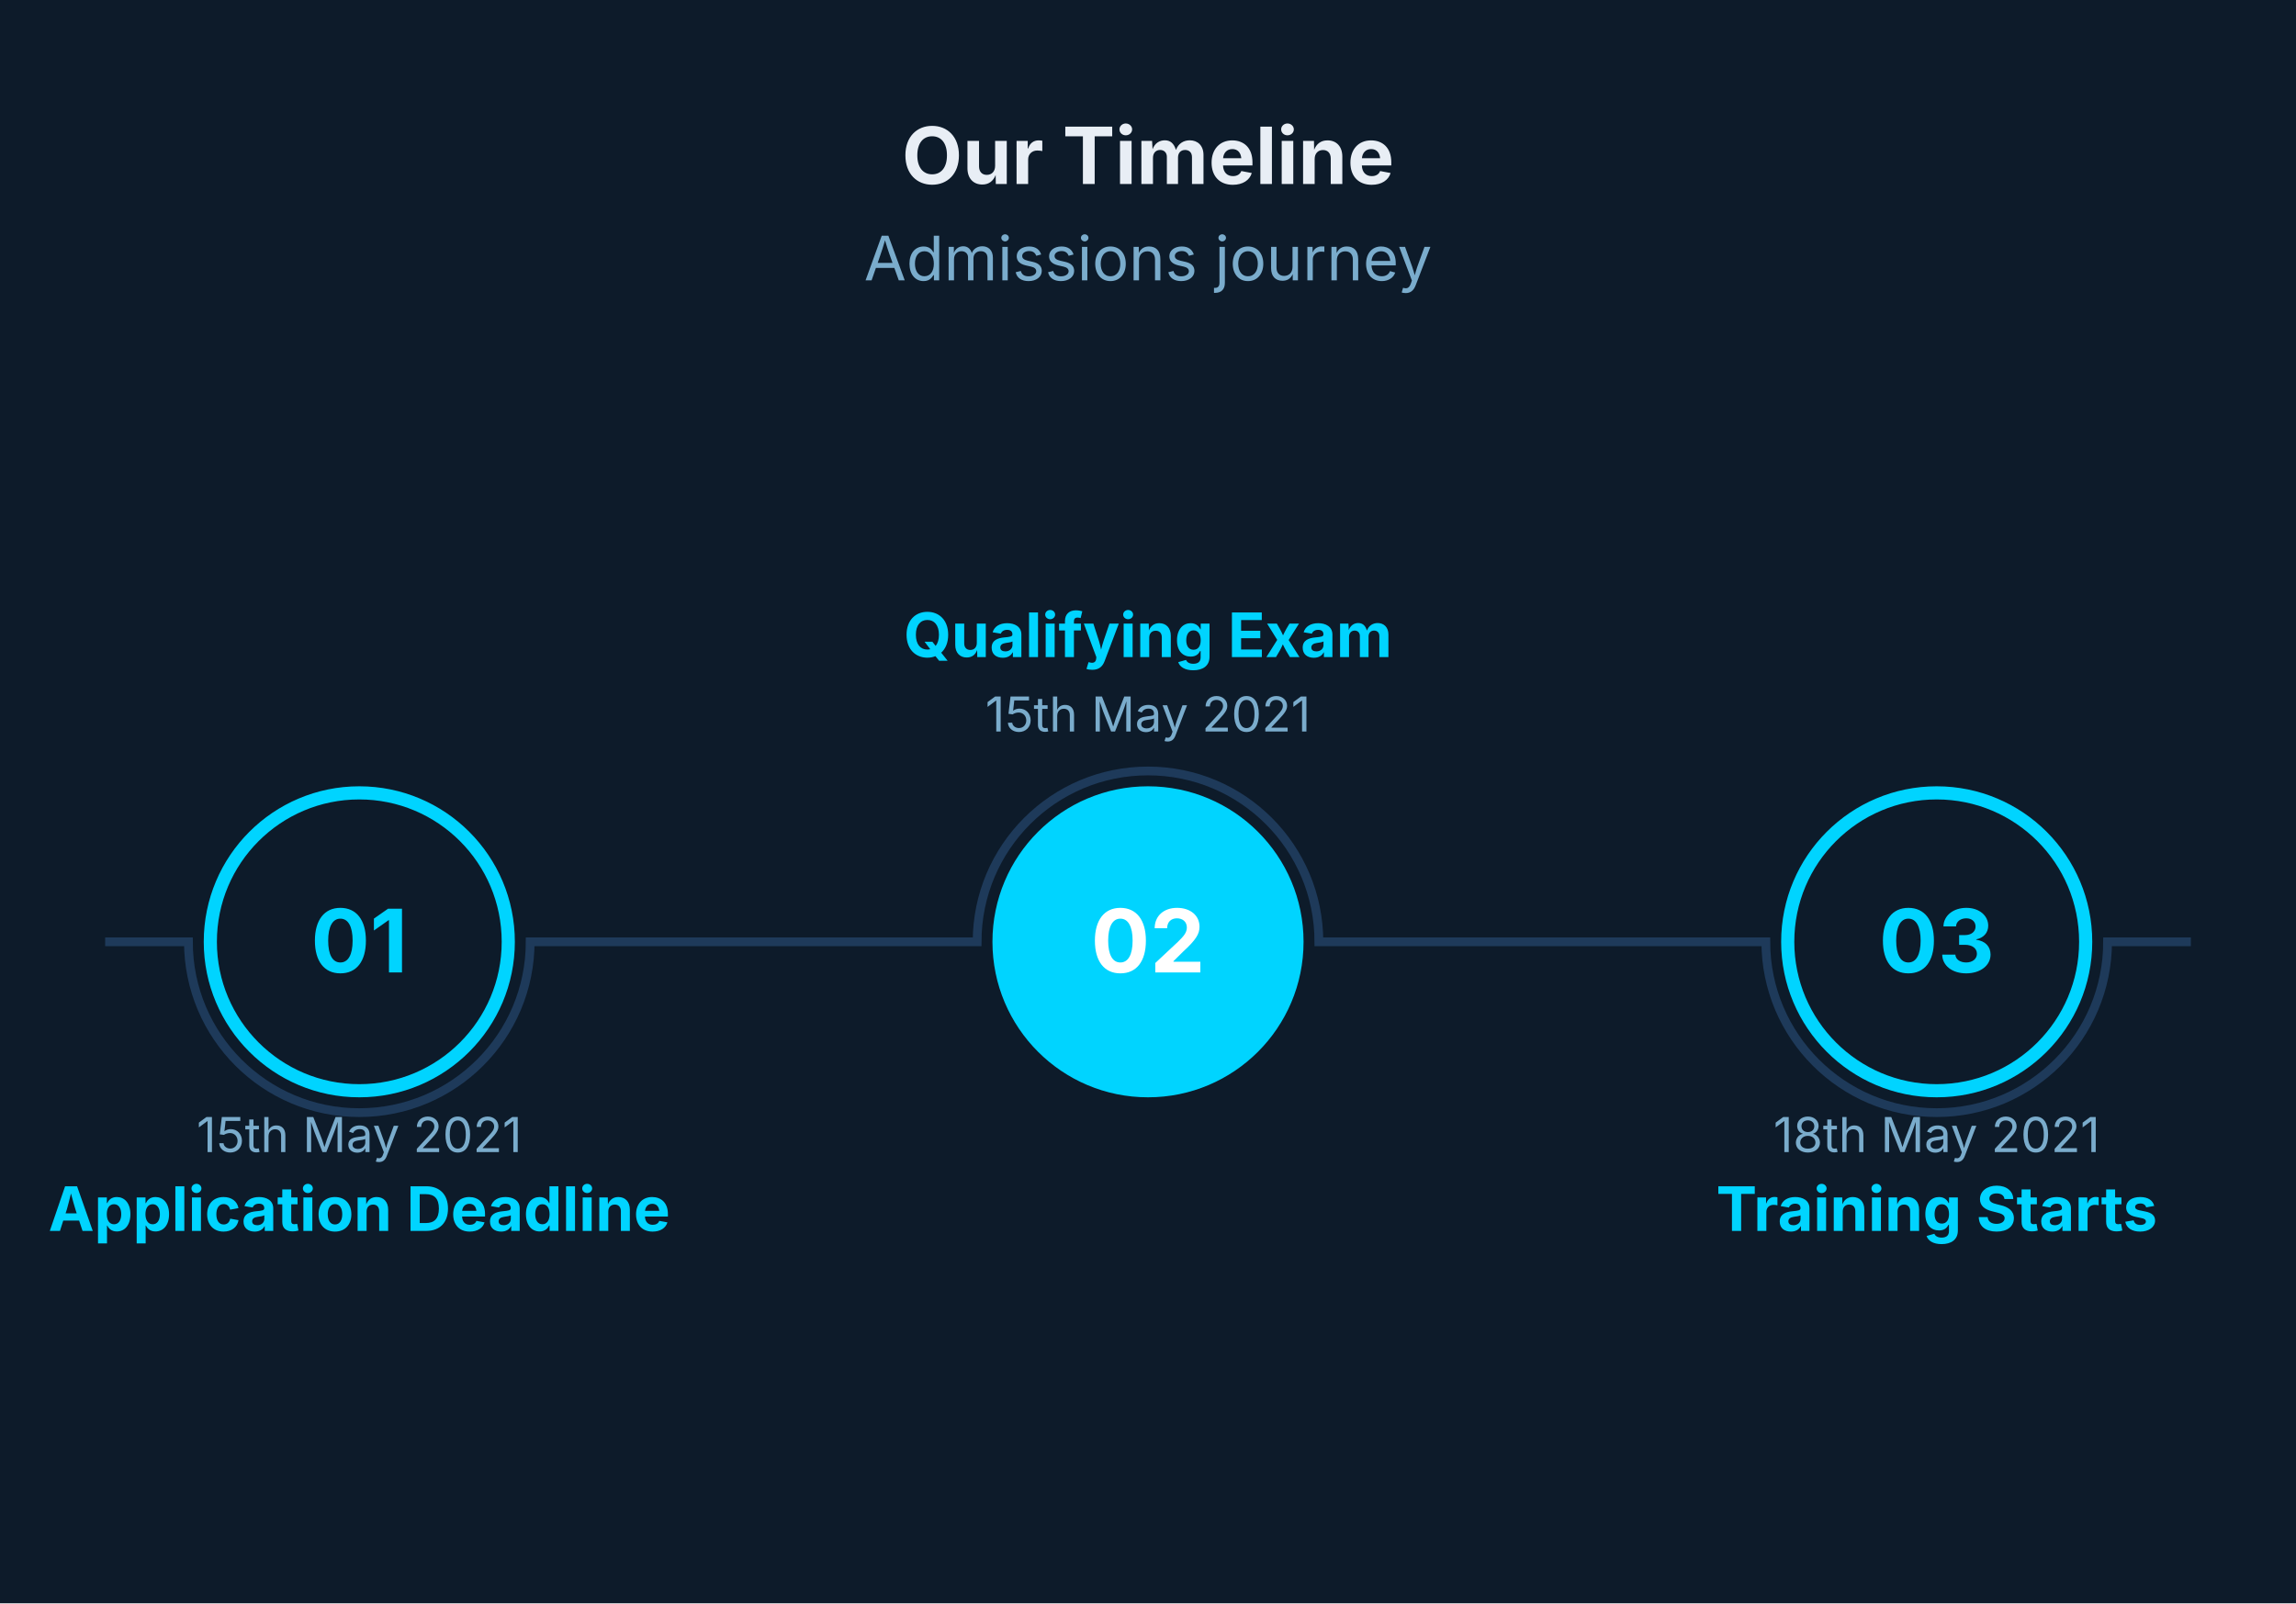
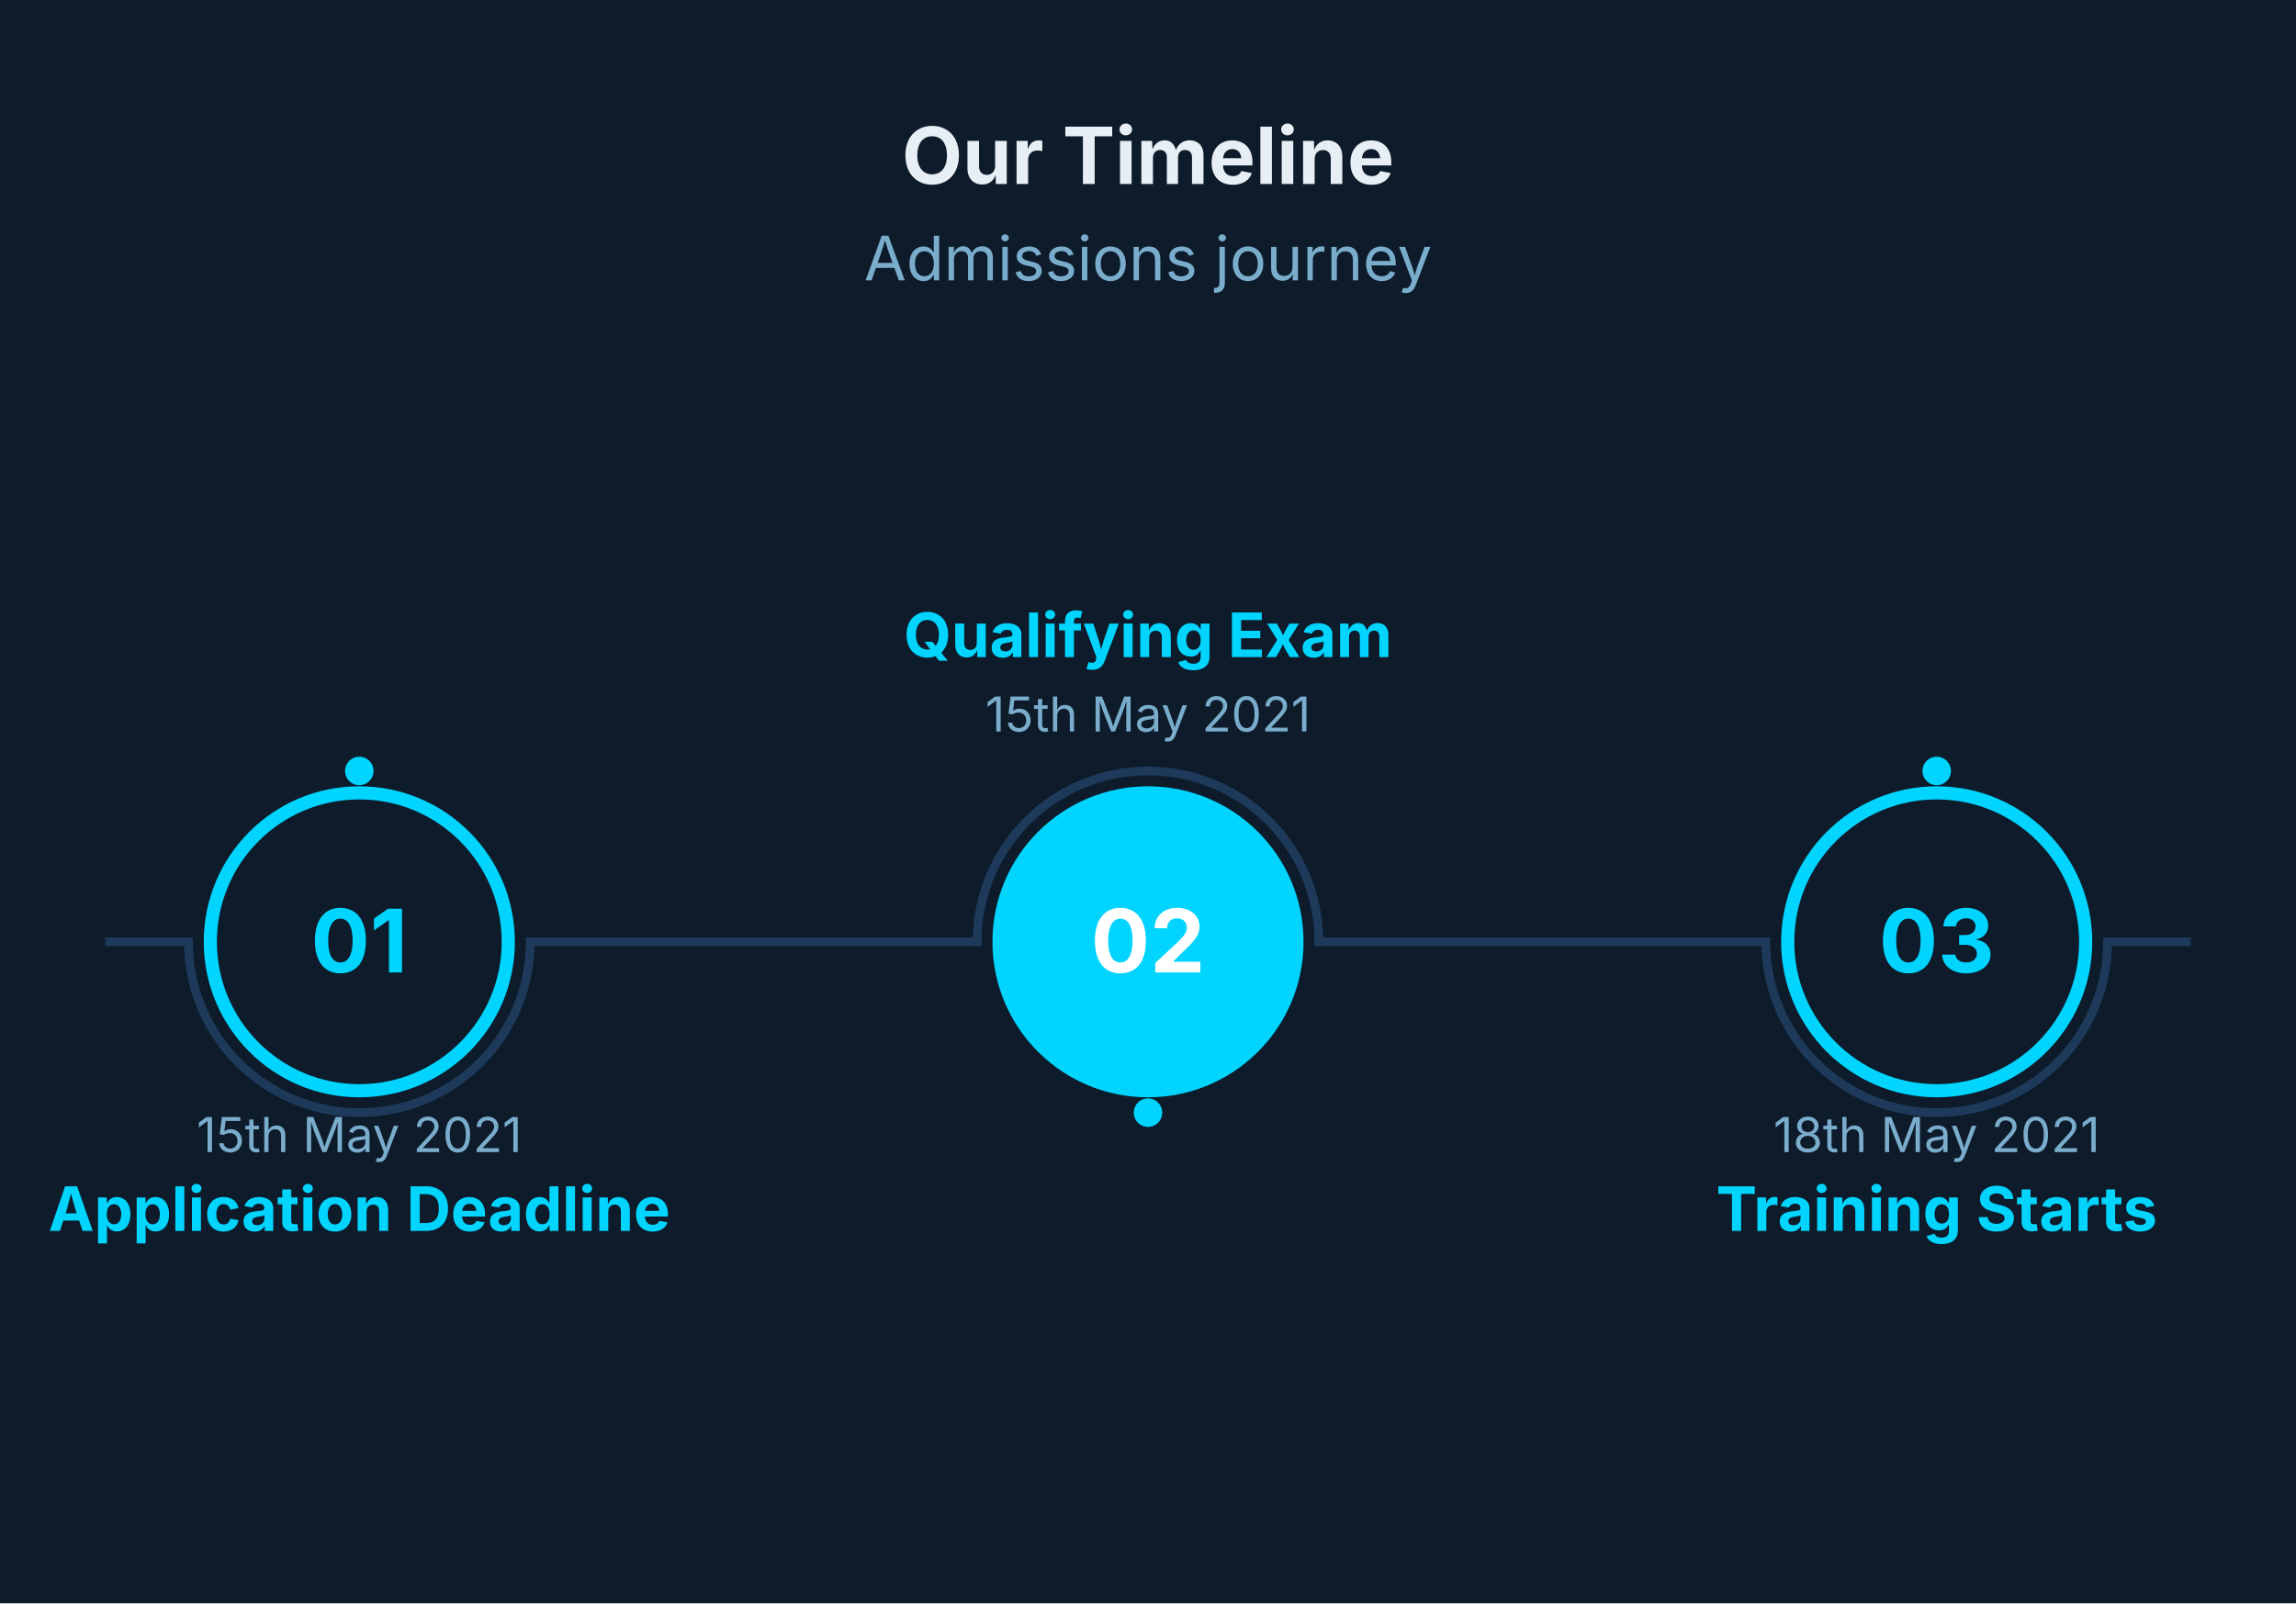
<svg xmlns="http://www.w3.org/2000/svg" viewBox="0 0 524 366" width="524" height="366">
  <rect width="100%" height="100%" fill="#0D1B2A" />
  <text x="262" y="42" font-size="18" font-family="Inter, system-ui, -apple-system, sans-serif" fill="#E8EEF5" text-anchor="middle" font-weight="bold">Our Timeline</text>
  <text x="262" y="64" font-size="14" font-family="Inter, system-ui, -apple-system, sans-serif" fill="#7AACCC" text-anchor="middle">Admissions journey</text>
  <path d="M 24 215 L 43 215 A 39 39 0 0 0 121 215 L 223 215 A 39 39 0 0 1 301 215 L 403 215 A 39 39 0 0 0 481 215 L 500 215" stroke="#1E3A5A" stroke-width="2" fill="none" />
+   <circle cx="82" cy="176" r="4" fill="#00D4FF" stroke="#0D1B2A" stroke-width="1.5" />
+   <circle cx="262" cy="254" r="4" fill="#00D4FF" stroke="#0D1B2A" stroke-width="1.5" />
+   <circle cx="442" cy="176" r="4" fill="#00D4FF" stroke="#0D1B2A" stroke-width="1.5" />
  <circle cx="82" cy="215" r="34" fill="#0D1B2A" stroke="#00D4FF" stroke-width="3" />
  <text x="82" y="222" font-size="20" font-family="Inter, system-ui, -apple-system, sans-serif" fill="#00D4FF" text-anchor="middle" font-weight="bold">01</text>
  <text x="82" y="263" font-size="11" font-family="Inter, system-ui, -apple-system, sans-serif" fill="#7AACCC" text-anchor="middle">15th May 2021</text>
  <text x="82" y="281" font-size="14" font-family="Inter, system-ui, -apple-system, sans-serif" fill="#00D4FF" text-anchor="middle" font-weight="bold">Application Deadline</text>
  <circle cx="262" cy="215" r="34" fill="#00D4FF" stroke="#00D4FF" stroke-width="3" />
  <text x="262" y="222" font-size="20" font-family="Inter, system-ui, -apple-system, sans-serif" fill="#FFFFFF" text-anchor="middle" font-weight="bold">02</text>
  <text x="262" y="167" font-size="11" font-family="Inter, system-ui, -apple-system, sans-serif" fill="#7AACCC" text-anchor="middle">15th May 2021</text>
  <text x="262" y="150" font-size="14" font-family="Inter, system-ui, -apple-system, sans-serif" fill="#00D4FF" text-anchor="middle" font-weight="bold">Qualifying Exam</text>
  <circle cx="442" cy="215" r="34" fill="#0D1B2A" stroke="#00D4FF" stroke-width="3" />
  <text x="442" y="222" font-size="20" font-family="Inter, system-ui, -apple-system, sans-serif" fill="#00D4FF" text-anchor="middle" font-weight="bold">03</text>
  <text x="442" y="263" font-size="11" font-family="Inter, system-ui, -apple-system, sans-serif" fill="#7AACCC" text-anchor="middle">18th May 2021</text>
  <text x="442" y="281" font-size="14" font-family="Inter, system-ui, -apple-system, sans-serif" fill="#00D4FF" text-anchor="middle" font-weight="bold">Training Starts</text>
</svg>
